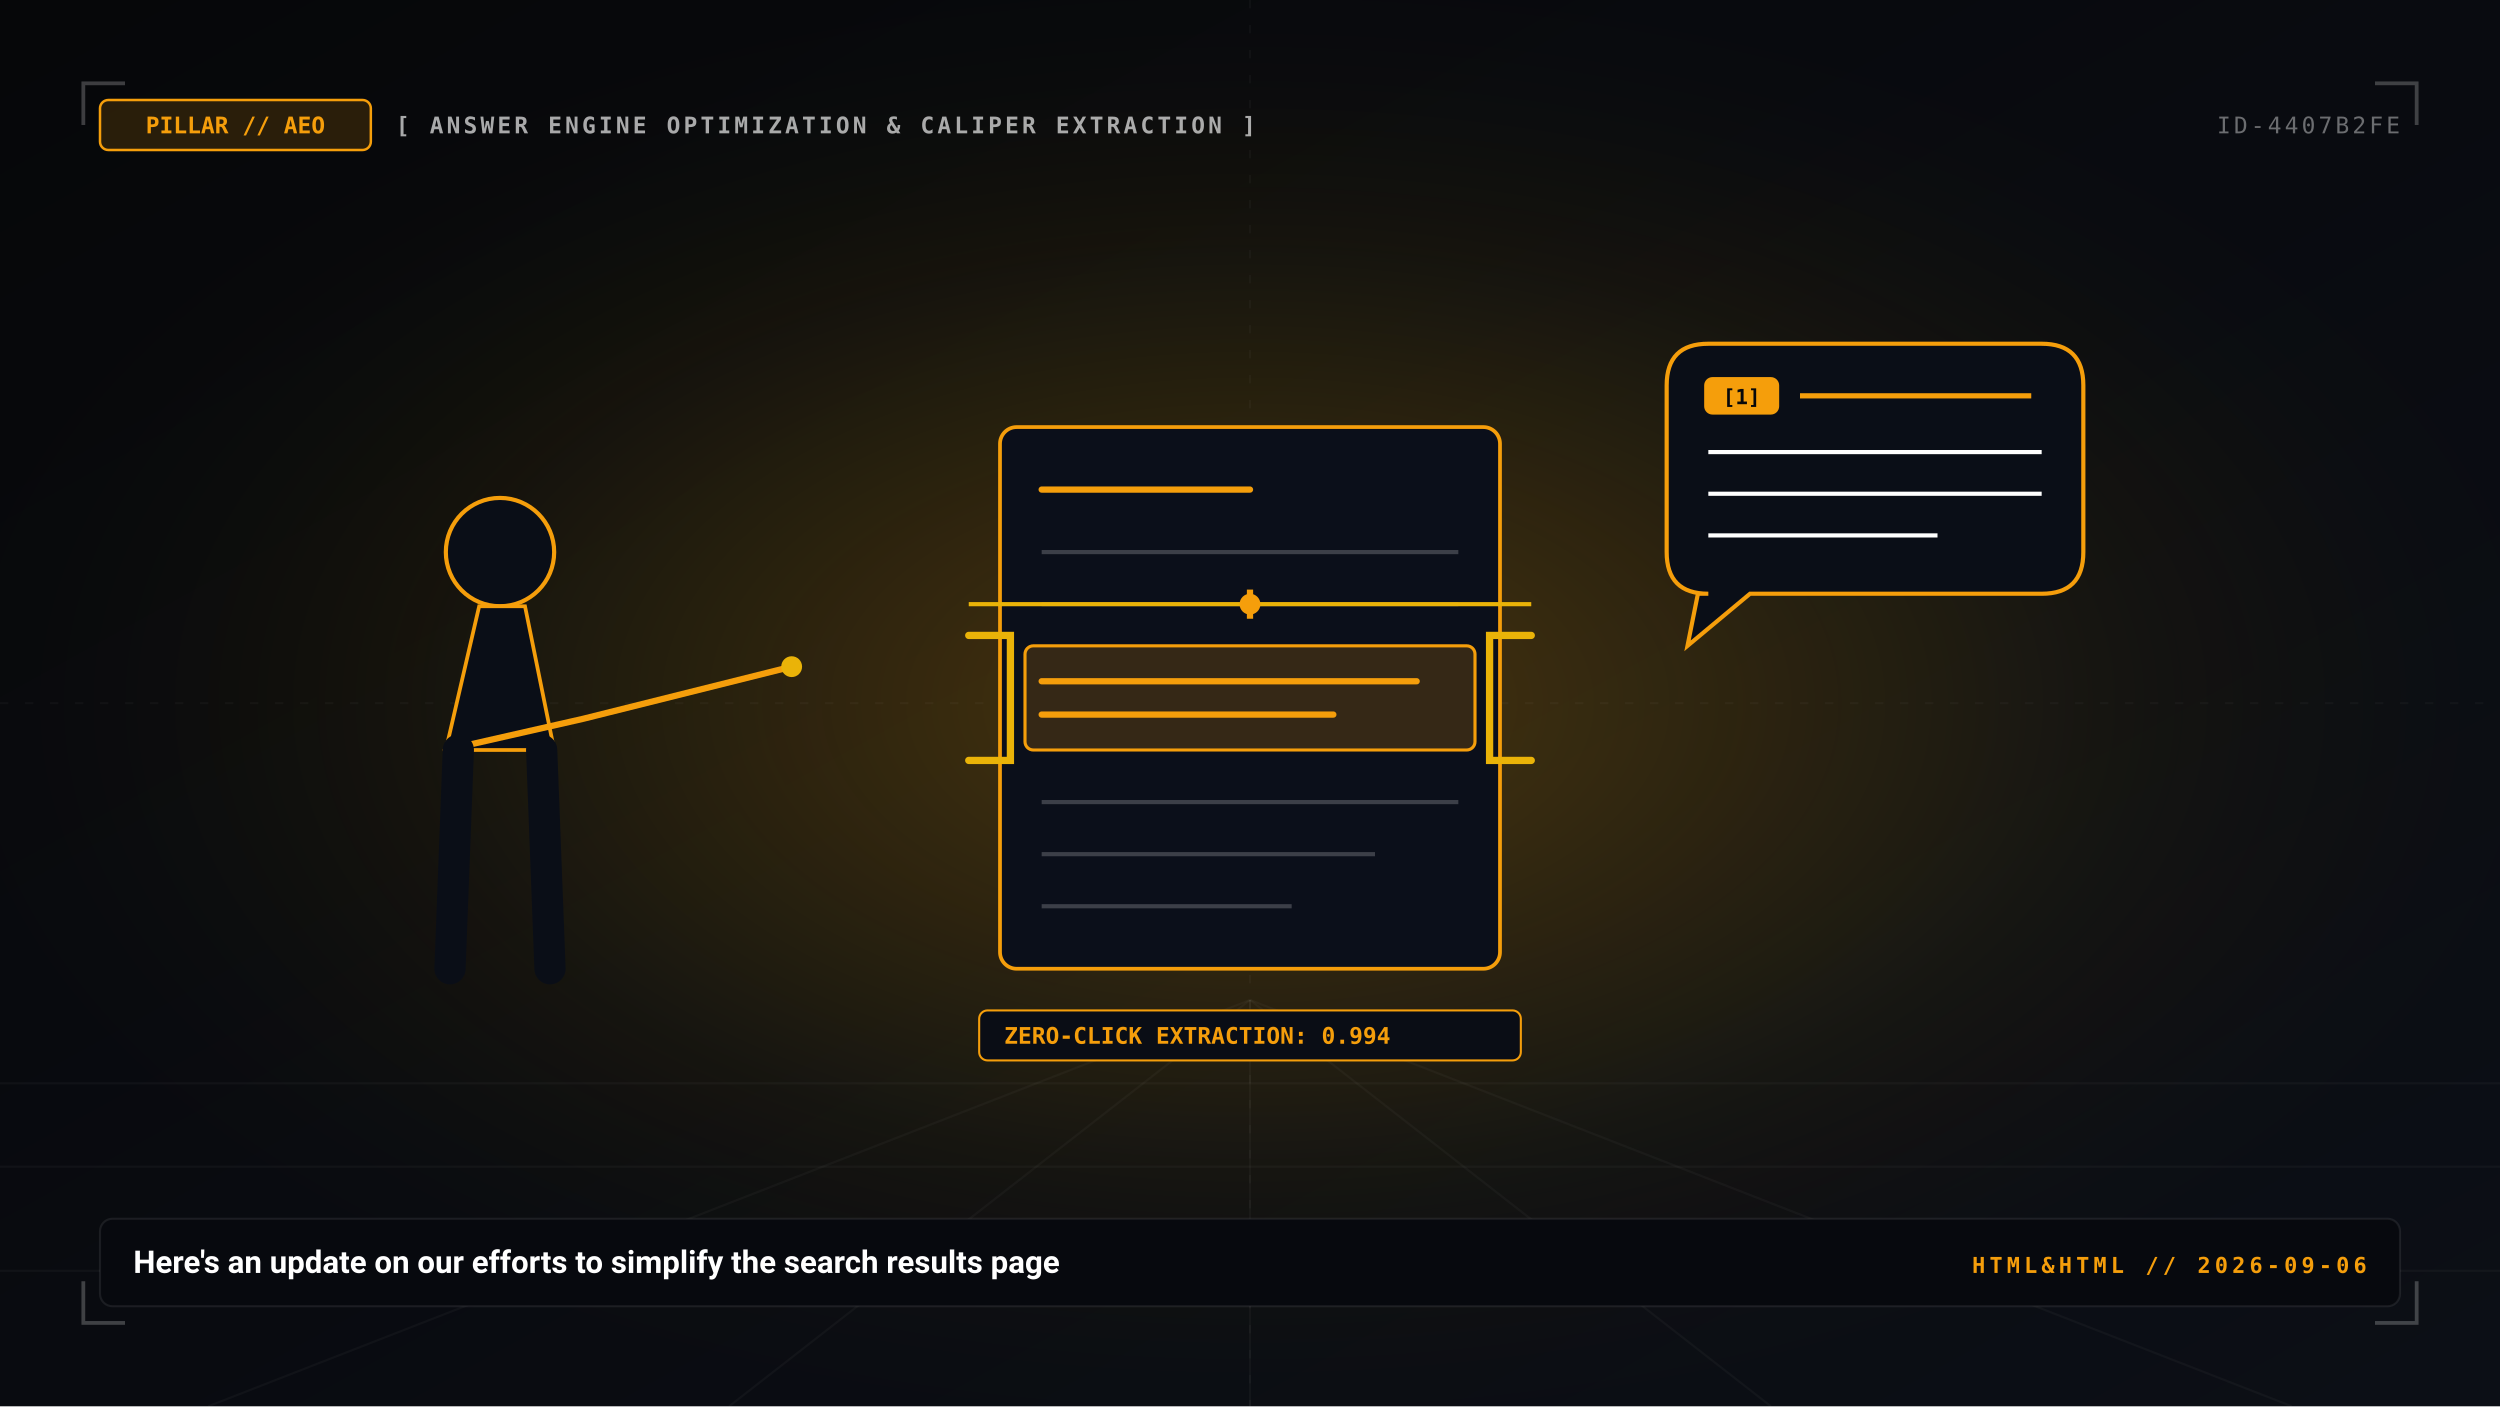
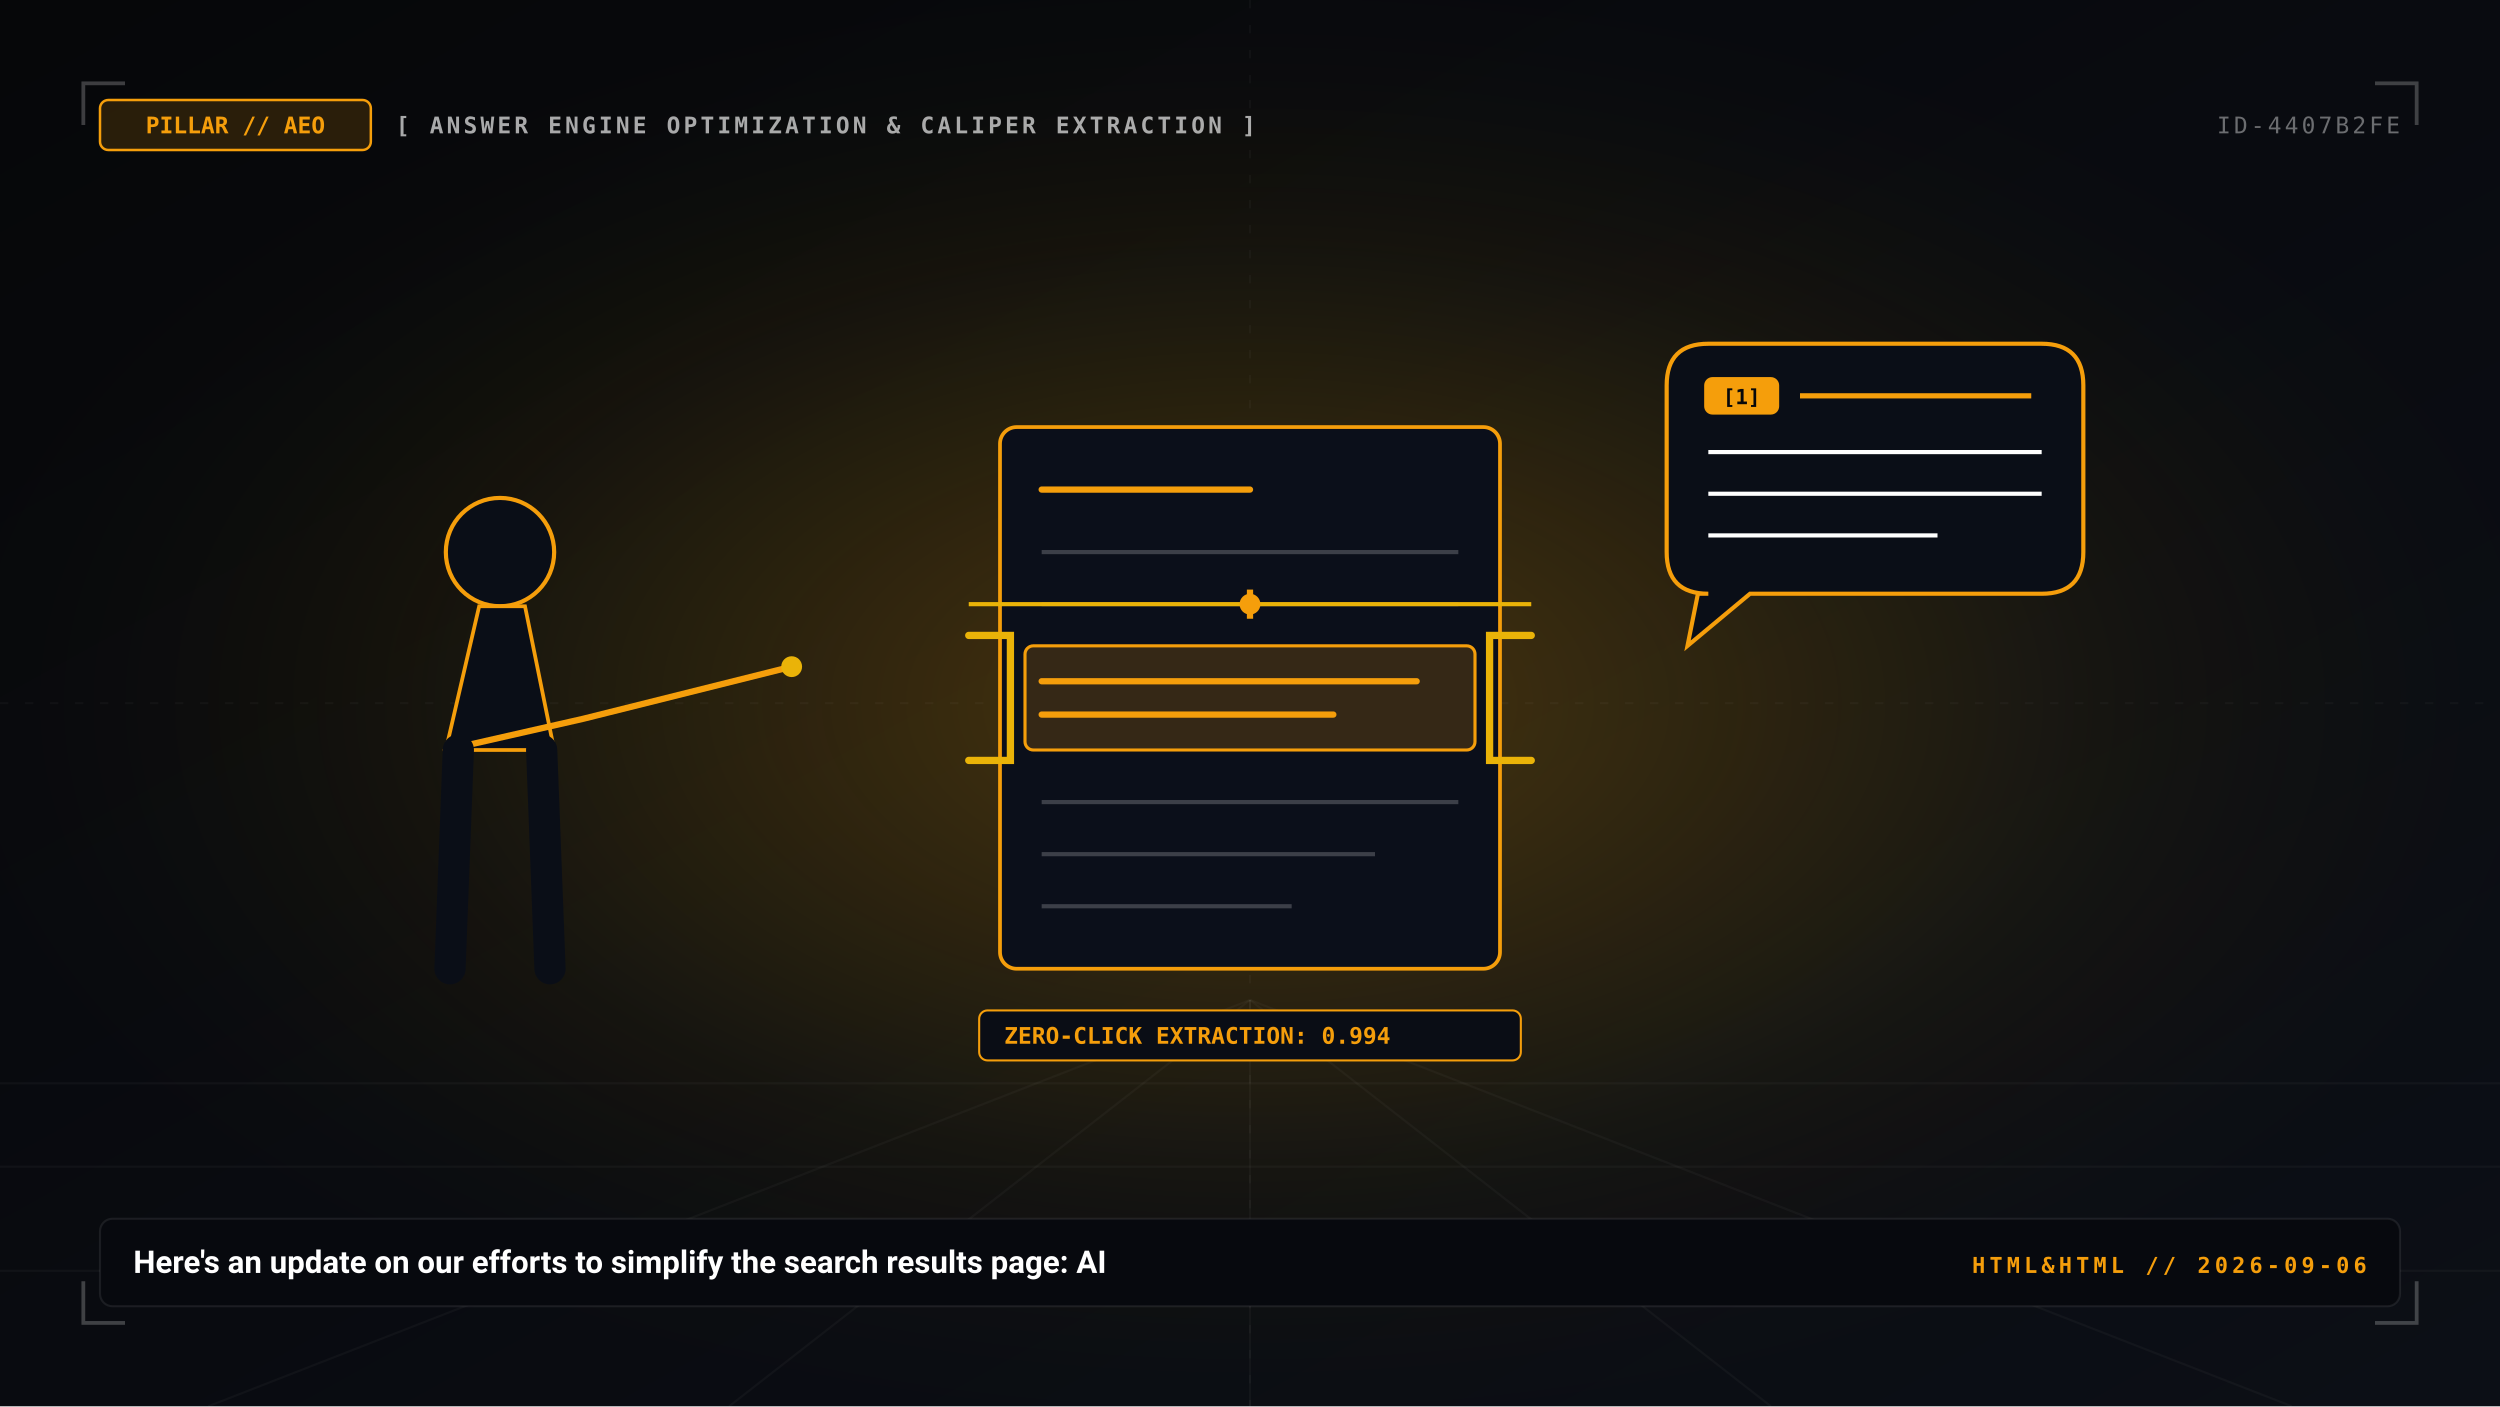
<svg xmlns="http://www.w3.org/2000/svg" viewBox="0 0 1200 675" width="1200" height="675" role="img" aria-labelledby="t-2025-11-01-here-39-s-an-update-on-our-efforts-to-simplify-the-b91c473af7 d-2025-11-01-here-39-s-an-update-on-our-efforts-to-simplify-the-b91c473af7">
  <defs>
    <linearGradient id="bg-2025-11-01-here-39-s-an-update-on-our-efforts-to-simplify-the-b91c473af7" x1="0%" y1="0%" x2="100%" y2="100%">
      <stop offset="0%" stop-color="#060709" />
      <stop offset="50%" stop-color="#090B10" />
      <stop offset="100%" stop-color="#0C0F16" />
    </linearGradient>
    <radialGradient id="glow-2025-11-01-here-39-s-an-update-on-our-efforts-to-simplify-the-b91c473af7" cx="50%" cy="50%" r="55%">
      <stop offset="0%" stop-color="#F59E0B" stop-opacity="0.28" />
      <stop offset="60%" stop-color="#EAB308" stop-opacity="0.06" />
      <stop offset="100%" stop-color="#060709" stop-opacity="0" />
    </radialGradient>
    <radialGradient id="radial-geo" cx="50%" cy="50%" r="50%">
      <stop offset="0%" stop-color="#F59E0B" stop-opacity="0.8" />
      <stop offset="100%" stop-color="#EAB308" stop-opacity="0.2" />
    </radialGradient>
    <linearGradient id="beam-seo" x1="0%" y1="0%" x2="0%" y2="100%">
      <stop offset="0%" stop-color="#F59E0B" stop-opacity="0.7" />
      <stop offset="100%" stop-color="#F59E0B" stop-opacity="0" />
    </linearGradient>
  </defs>
  <rect width="1200" height="675" fill="url(#bg-2025-11-01-here-39-s-an-update-on-our-efforts-to-simplify-the-b91c473af7)" />
  <rect width="1200" height="675" fill="url(#glow-2025-11-01-here-39-s-an-update-on-our-efforts-to-simplify-the-b91c473af7)" />
  <g stroke="rgba(255,255,255,0.035)" stroke-width="1">
    <line x1="0" y1="520" x2="1200" y2="520" />
    <line x1="0" y1="560" x2="1200" y2="560" />
    <line x1="0" y1="610" x2="1200" y2="610" />
    <line x1="600" y1="480" x2="100" y2="675" />
    <line x1="600" y1="480" x2="350" y2="675" />
    <line x1="600" y1="480" x2="600" y2="675" />
    <line x1="600" y1="480" x2="850" y2="675" />
    <line x1="600" y1="480" x2="1100" y2="675" />
  </g>
  <line x1="0" y1="337.5" x2="1200" y2="337.5" stroke="rgba(255,255,255,0.03)" stroke-width="1" stroke-dasharray="4 8" />
  <line x1="600" y1="0" x2="600" y2="675" stroke="rgba(255,255,255,0.03)" stroke-width="1" stroke-dasharray="4 8" />
  <g id="scene-aeo" transform="translate(0, 5)">
    <g transform="translate(480, 200)">
      <rect x="0" y="0" width="240" height="260" rx="8" fill="#0B0F1A" stroke="#F59E0B" stroke-width="1.8" />
      <line x1="20" y1="30" x2="120" y2="30" stroke="#F59E0B" stroke-width="3" stroke-linecap="round" />
      <line x1="20" y1="60" x2="220" y2="60" stroke="rgba(255,255,255,0.2)" stroke-width="2" />
      <line x1="20" y1="85" x2="220" y2="85" stroke="rgba(255,255,255,0.2)" stroke-width="2" />
      <rect x="12" y="105" width="216" height="50" rx="4" fill="#F59E0B" fill-opacity="0.18" stroke="#F59E0B" stroke-width="1.5" />
      <line x1="20" y1="122" x2="200" y2="122" stroke="#F59E0B" stroke-width="3" stroke-linecap="round" />
      <line x1="20" y1="138" x2="160" y2="138" stroke="#F59E0B" stroke-width="3" stroke-linecap="round" />
      <line x1="20" y1="180" x2="220" y2="180" stroke="rgba(255,255,255,0.2)" stroke-width="2" />
      <line x1="20" y1="205" x2="180" y2="205" stroke="rgba(255,255,255,0.2)" stroke-width="2" />
      <line x1="20" y1="230" x2="140" y2="230" stroke="rgba(255,255,255,0.2)" stroke-width="2" />
    </g>
    <g transform="translate(600, 330)">
      <path d="M-135,-30 L-115,-30 L-115,30 L-135,30" fill="none" stroke="#EAB308" stroke-width="3.5" stroke-linecap="round" />
      <path d="M135,-30 L115,-30 L115,30 L135,30" fill="none" stroke="#EAB308" stroke-width="3.5" stroke-linecap="round" />
      <line x1="-135" y1="-45" x2="135" y2="-45" stroke="#EAB308" stroke-width="2" />
      <line x1="0" y1="-52" x2="0" y2="-38" stroke="#F59E0B" stroke-width="3" />
      <circle cx="0" cy="-45" r="5" fill="#F59E0B" />
    </g>
    <g transform="translate(800, 160)">
      <path d="M0,20 Q0,0 20,0 L180,0 Q200,0 200,20 L200,100 Q200,120 180,120 L40,120 L10,145 L15,120 L20,120 Q0,120 0,100 Z" fill="#0A0E17" stroke="#F59E0B" stroke-width="2" />
      <rect x="18" y="16" width="36" height="18" rx="4" fill="#F59E0B" />
      <text x="36" y="29" font-family="ui-monospace,Menlo,monospace" font-size="10" font-weight="900" text-anchor="middle" fill="#07080A">[1]</text>
      <line x1="64" y1="25" x2="175" y2="25" stroke="#F59E0B" stroke-width="2.5" />
      <line x1="20" y1="52" x2="180" y2="52" stroke="#FFFFFF" stroke-width="2" />
      <line x1="20" y1="72" x2="180" y2="72" stroke="#FFFFFF" stroke-width="2" />
      <line x1="20" y1="92" x2="130" y2="92" stroke="#FFFFFF" stroke-width="2" />
    </g>
    <g transform="translate(240, 260)">
      <circle cx="0" cy="0" r="26" fill="#0A0E17" stroke="#F59E0B" stroke-width="2" />
      <path d="M-10,26 L-26,95 L26,95 L12,26 Z" fill="#0A0E17" stroke="#F59E0B" stroke-width="1.8" />
      <path d="M-26,95 L40,80 L140,55" fill="none" stroke="#F59E0B" stroke-width="3" stroke-linecap="round" />
      <circle cx="140" cy="55" r="5" fill="#EAB308" />
      <path d="M-20,95 L-24,200 M20,95 L24,200" stroke="#0A0E17" stroke-width="15" stroke-linecap="round" />
    </g>
    <g font-family="ui-monospace,Menlo,monospace" font-size="11" font-weight="700">
      <rect x="470" y="480" width="260" height="24" rx="4" fill="#0A0D15" stroke="#F59E0B" stroke-width="1" />
      <text x="482" y="496" fill="#F59E0B">ZERO-CLICK EXTRACTION: 0.994</text>
    </g>
  </g>
  <path d="M40 60 V40 H60 M1140 40 H1160 V60 M1160 615 V635 H1140 M60 635 H40 V615" stroke="rgba(255,255,255,0.22)" stroke-width="1.8" fill="none" />
  <rect x="48" y="48" width="130" height="24" rx="4" fill="#F59E0B" fill-opacity="0.15" stroke="#F59E0B" stroke-width="1.2" />
  <text x="113" y="64" font-family="ui-monospace,Menlo,monospace" font-size="11" font-weight="900" text-anchor="middle" fill="#F59E0B">PILLAR // AEO</text>
  <text x="190" y="64" font-family="ui-monospace,Menlo,monospace" font-size="11" font-weight="700" letter-spacing="1.5" fill="rgba(255,255,255,0.65)">[ ANSWER ENGINE OPTIMIZATION &amp; CALIPER EXTRACTION ]</text>
  <text x="1152" y="64" font-family="ui-monospace,Menlo,monospace" font-size="11" text-anchor="end" letter-spacing="1.5" fill="rgba(255,255,255,0.4)">ID-4407B2FE</text>
  <rect x="48" y="585" width="1104" height="42" rx="6" fill="#07090E" stroke="rgba(255,255,255,0.08)" stroke-width="1" />
-   <text x="64" y="611" font-family="-apple-system,BlinkMacSystemFont,Segoe UI,Roboto,sans-serif" font-size="15" font-weight="700" fill="#FFFFFF">Here's an update on our efforts to simplify the search results page</text>
+   <text x="64" y="611" font-family="-apple-system,BlinkMacSystemFont,Segoe UI,Roboto,sans-serif" font-size="15" font-weight="700" fill="#FFFFFF">Here's an update on our efforts to simplify the search results page: AI </text>
  <text x="1136" y="611" font-family="ui-monospace,Menlo,monospace" font-size="10.5" font-weight="700" text-anchor="end" letter-spacing="2" fill="#F59E0B">HTML&amp;HTML // 2026-09-06</text>
</svg>
